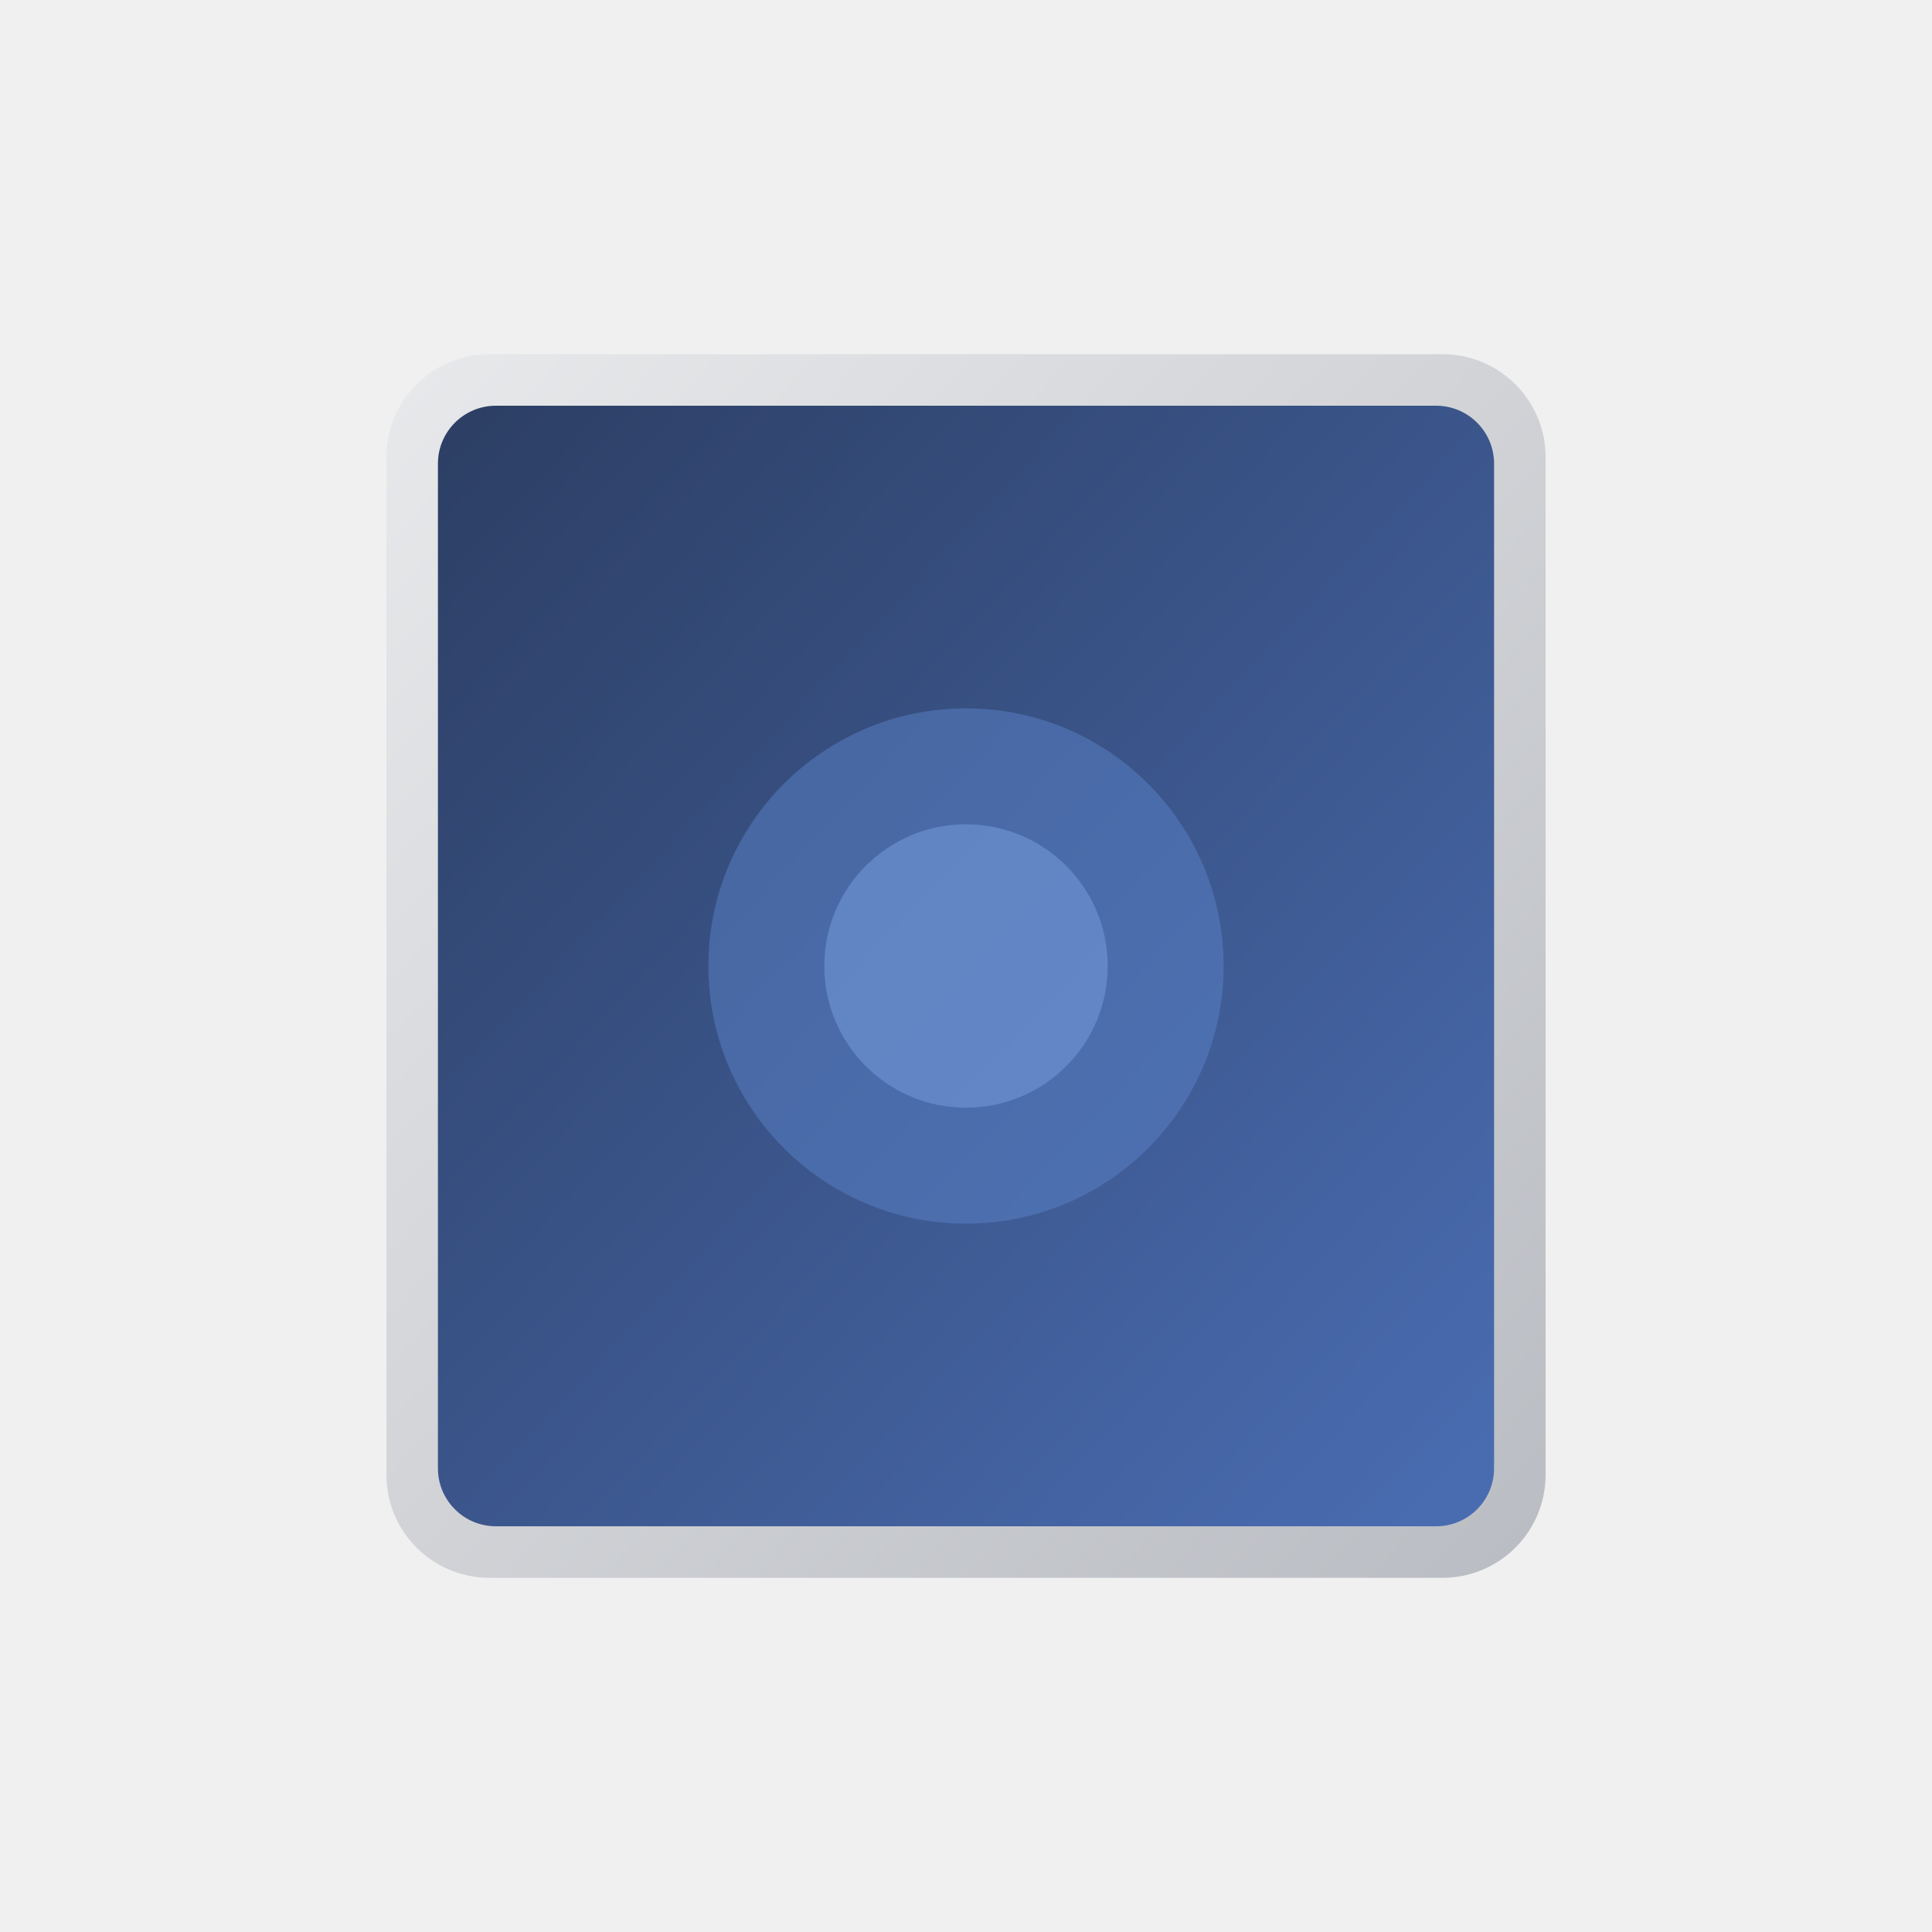
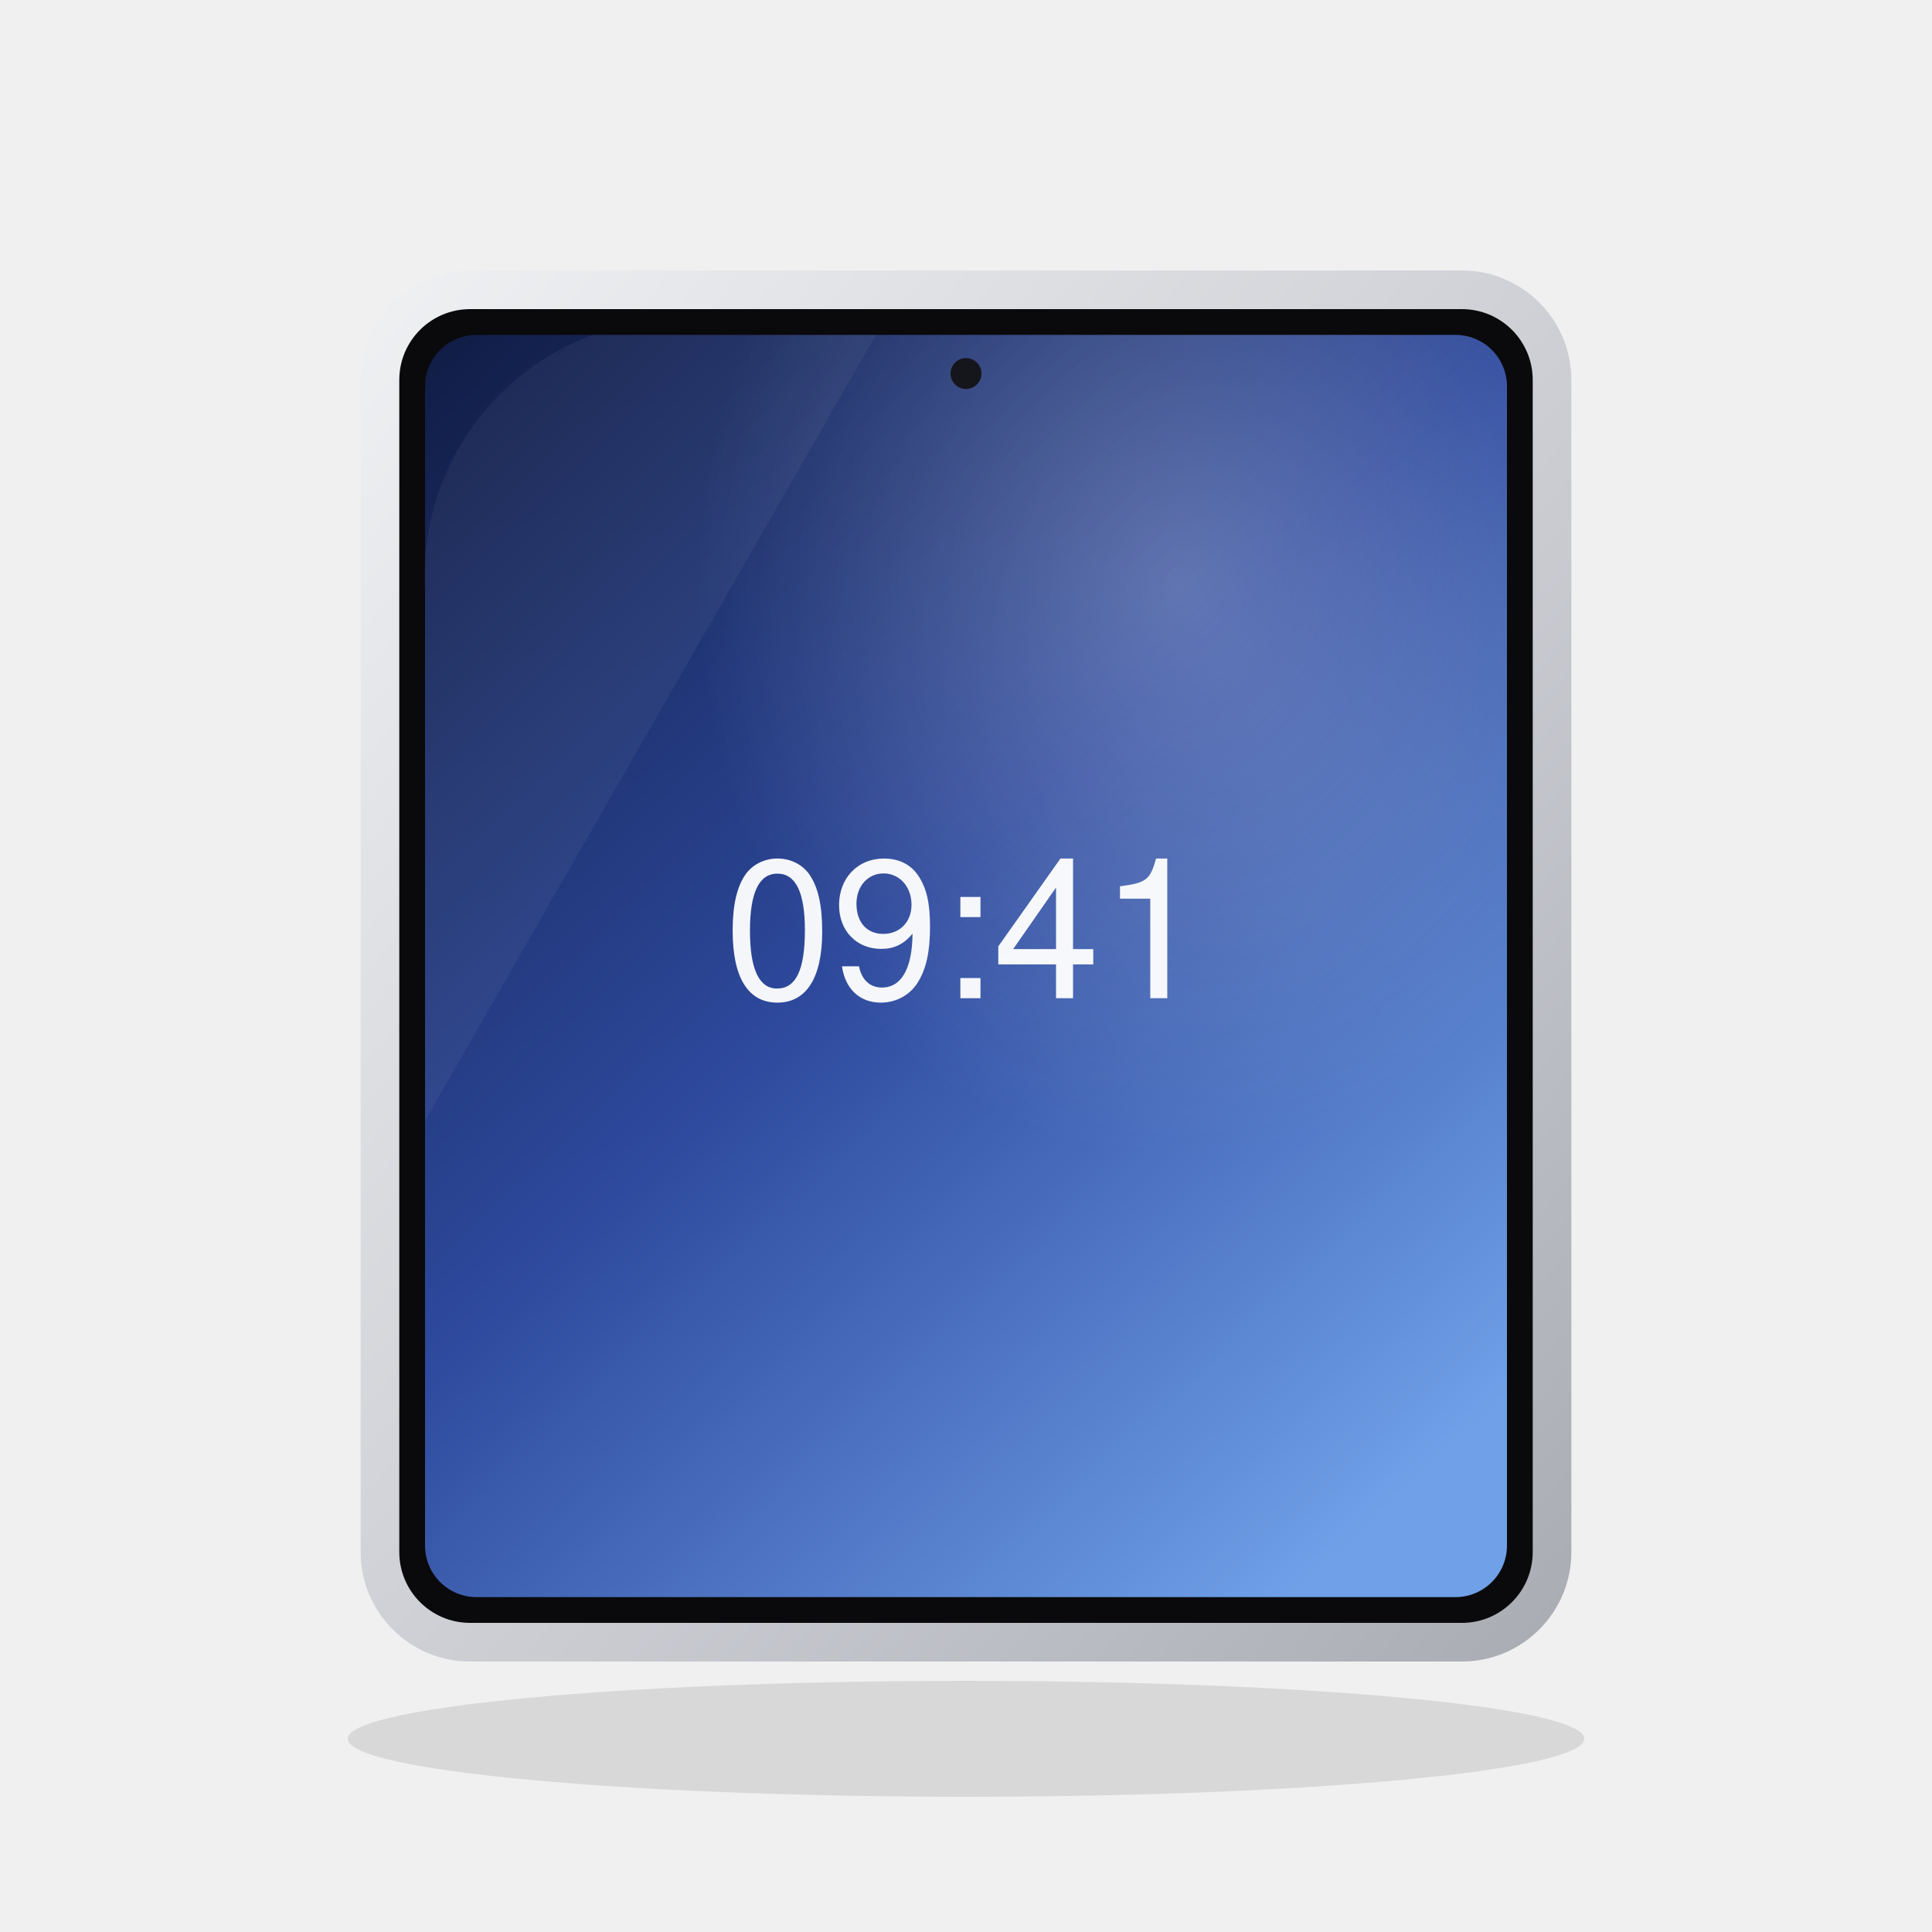
<svg xmlns="http://www.w3.org/2000/svg" viewBox="0 0 300 300">
  <defs>
-     <linearGradient id="ib" x1="0" y1="0" x2="1" y2="1">
-       <stop offset="0" stop-color="#e8e9eb" />
-       <stop offset="1" stop-color="#b9bcc2" />
+     <linearGradient id="tf" x1="0" y1="0" x2="1" y2="1">
+       <stop offset="0" stop-color="#f0f1f3" />
+       <stop offset=".6" stop-color="#c8cad0" />
+       <stop offset="1" stop-color="#a8abb2" />
    </linearGradient>
-     <linearGradient id="is" x1="0" y1="0" x2="1" y2="1">
-       <stop offset="0" stop-color="#2c3e63" />
-       <stop offset="1" stop-color="#4a6db3" />
+     <linearGradient id="tw" x1="0" y1="0" x2=".8" y2="1">
+       <stop offset="0" stop-color="#101c44" />
+       <stop offset=".5" stop-color="#2e4a9e" />
+       <stop offset="1" stop-color="#6fa0e8" />
    </linearGradient>
+     <radialGradient id="tg" cx=".7" cy=".2" r=".9">
+       <stop offset="0" stop-color="#ffffff" stop-opacity=".25" />
+       <stop offset=".5" stop-color="#ffffff" stop-opacity="0" />
+     </radialGradient>
  </defs>
-   <rect x="60" y="55" width="180" height="190" rx="16" fill="url(#ib)" />
-   <rect x="68" y="63" width="164" height="174" rx="9" fill="url(#is)" />
-   <circle cx="150" cy="150" r="40" fill="#5a82c8" opacity=".5" />
-   <circle cx="150" cy="150" r="22" fill="#7aa0e0" opacity=".5" />
+   <ellipse cx="150" cy="270" rx="96" ry="9" fill="#000" opacity=".10" />
+   <rect x="56" y="42" width="188" height="216" rx="17" fill="url(#tf)" />
+   <rect x="62" y="48" width="176" height="204" rx="11" fill="#0a0a0c" />
+   <rect x="66" y="52" width="168" height="196" rx="8" fill="url(#tw)" />
+   <rect x="66" y="52" width="168" height="196" rx="8" fill="url(#tg)" />
+   <circle cx="150" cy="58" r="2.4" fill="#15151c" />
+   <path d="M92 52h44L66 174V92a40 40 0 0 1 26-40z" fill="#fff" opacity=".05" />
+   <text x="150" y="155" font-family="Helvetica,Arial" font-size="30" font-weight="200" fill="#fff" text-anchor="middle" opacity=".95">09:41</text>
</svg>
